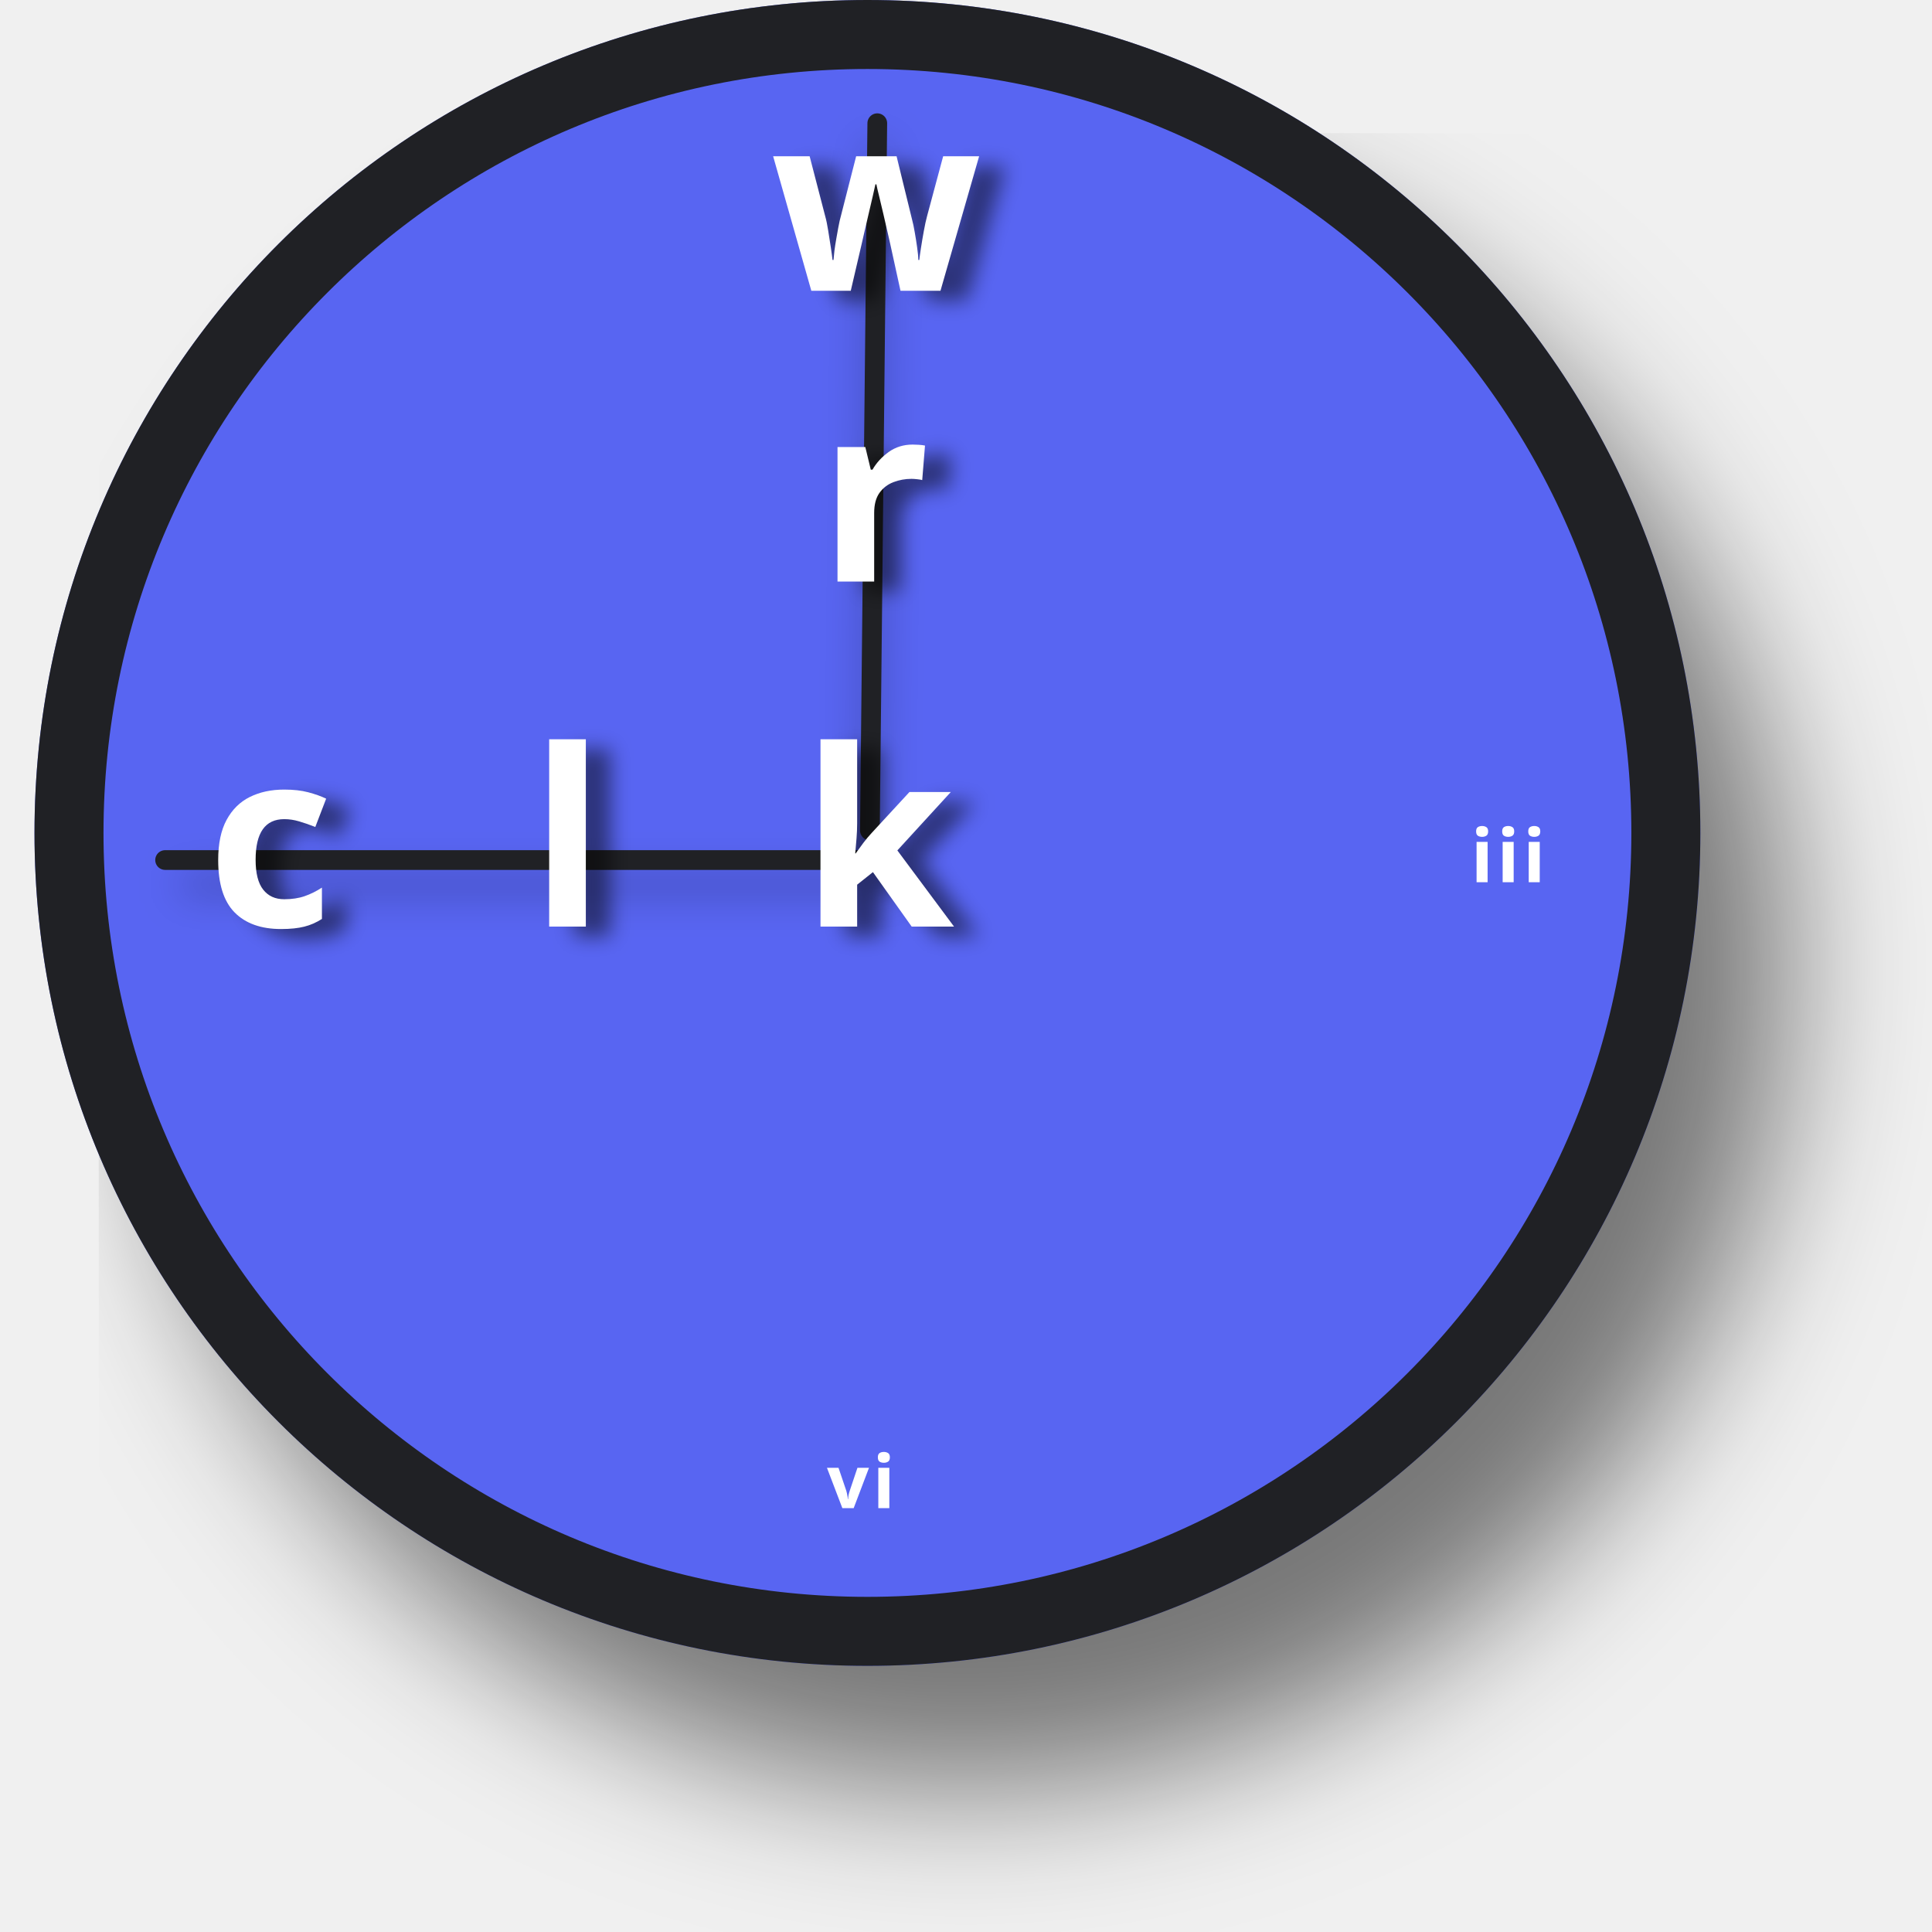
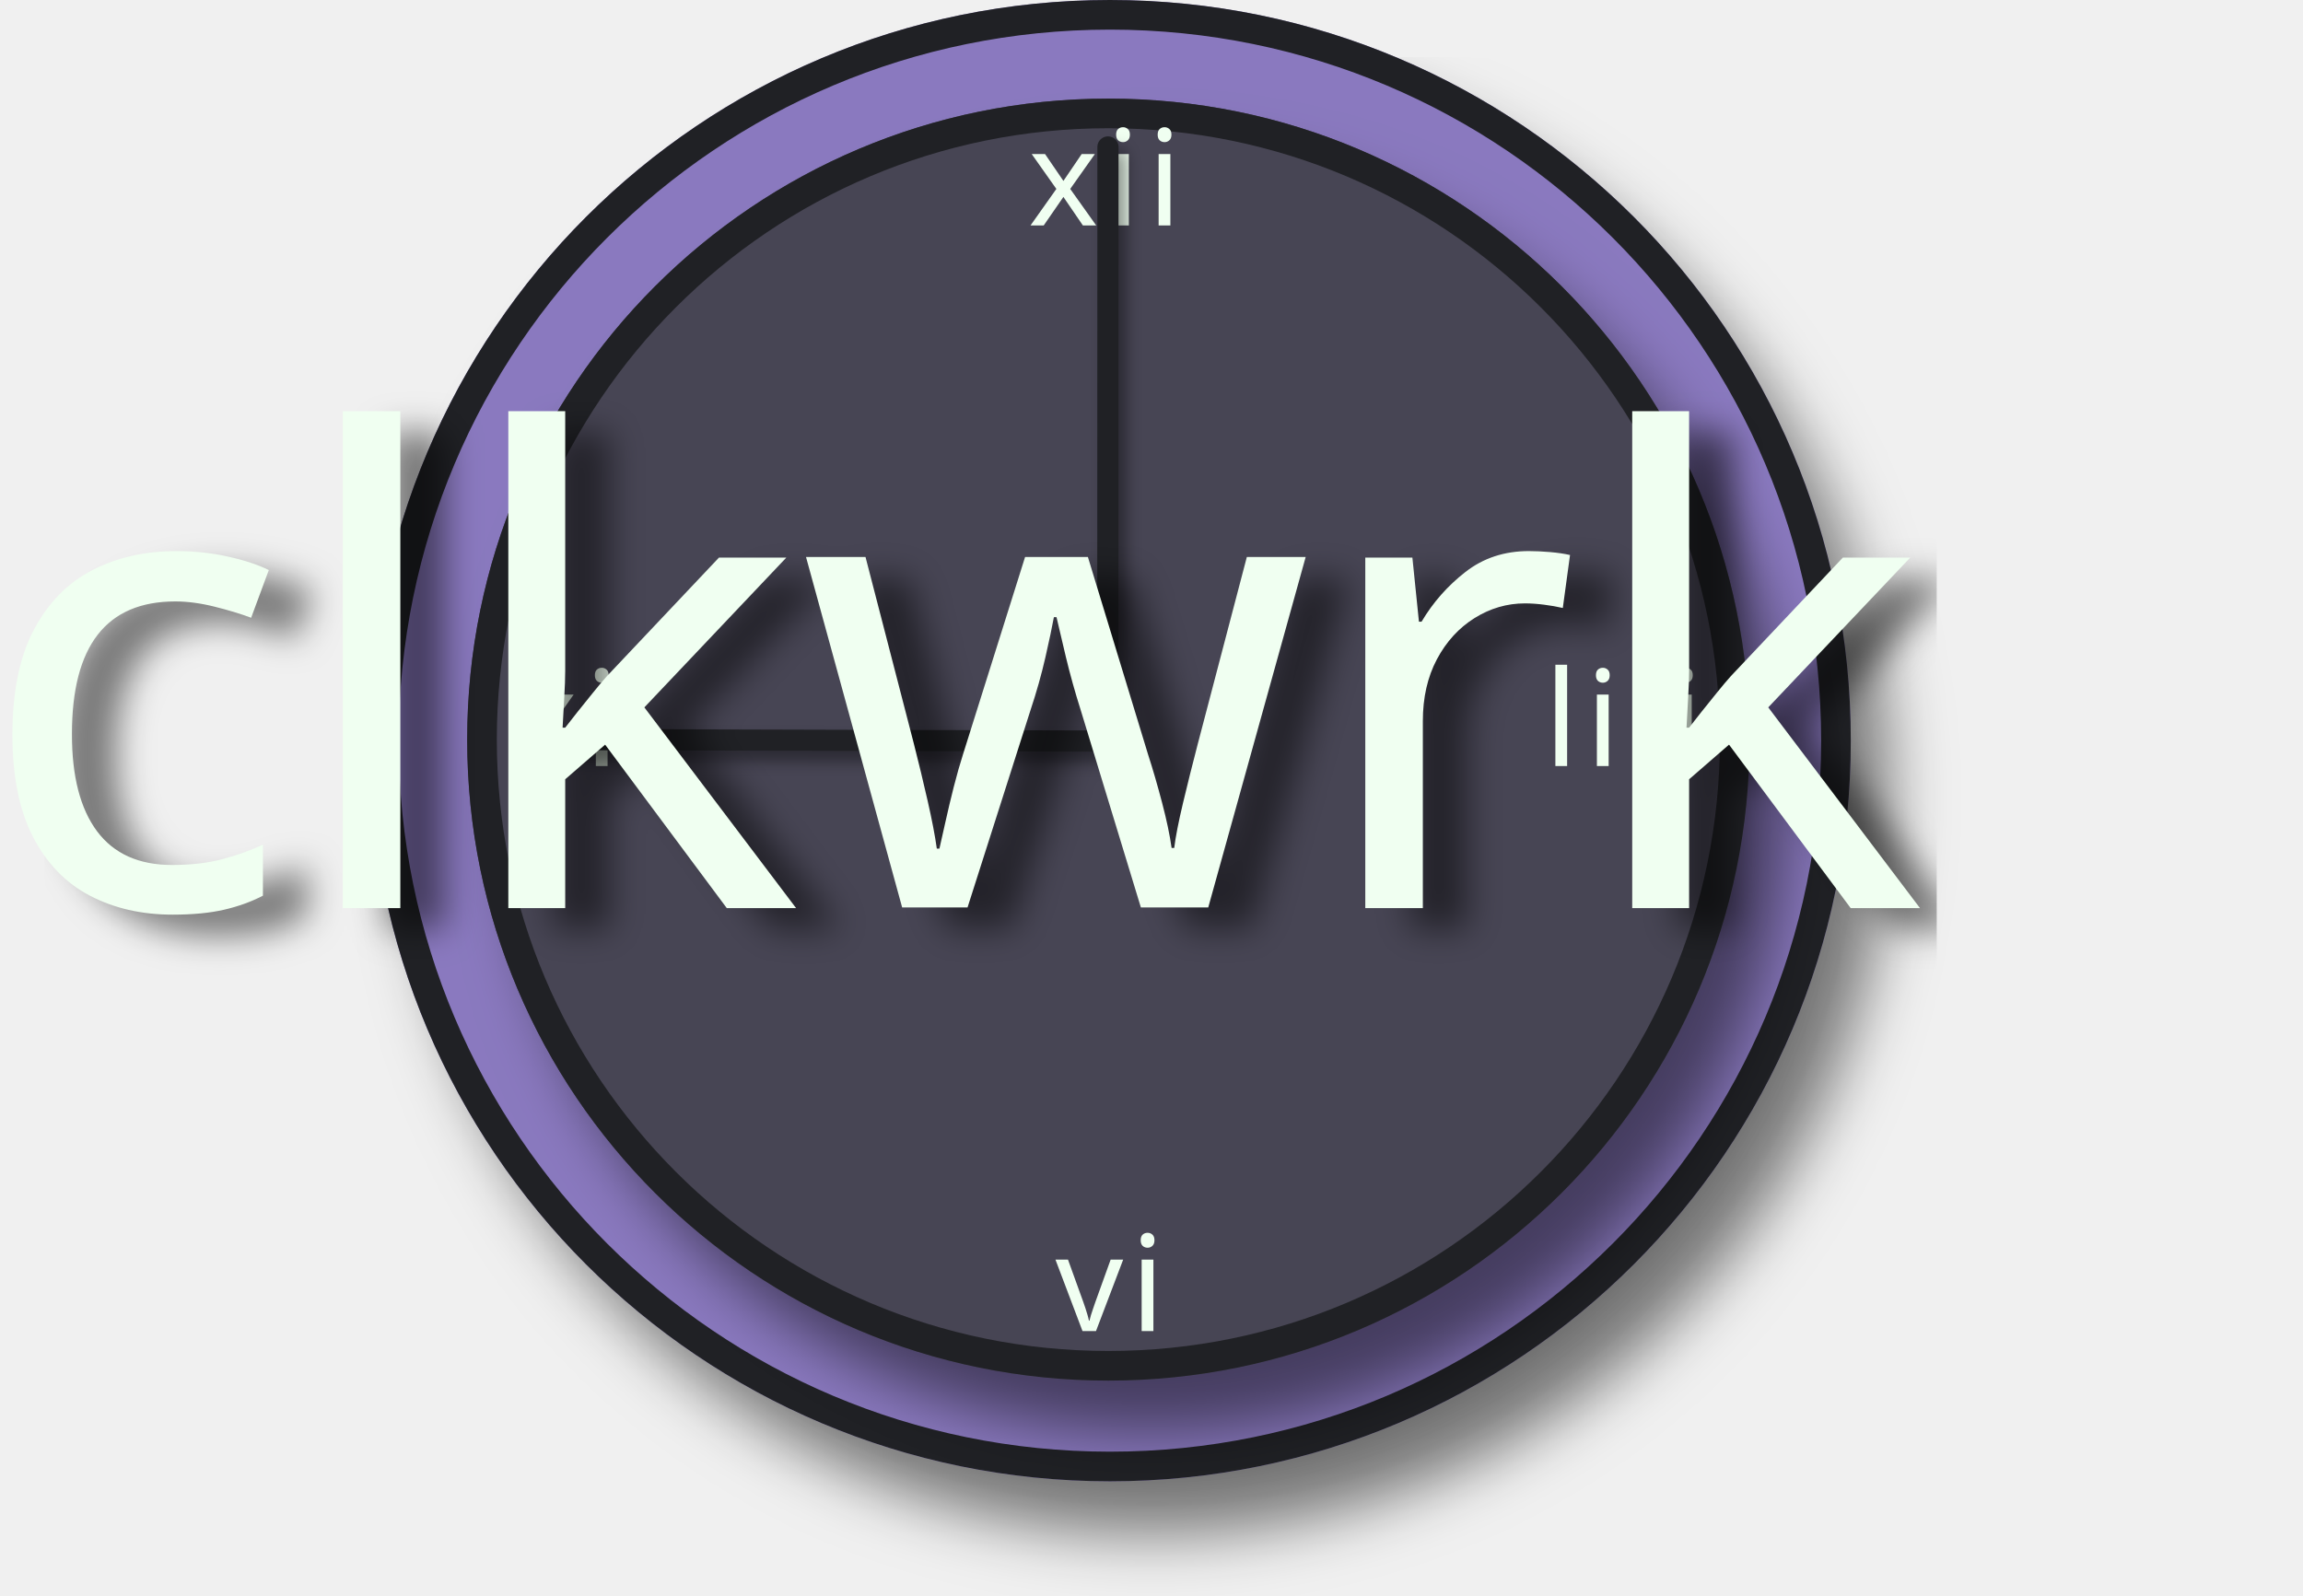
- <svg xmlns="http://www.w3.org/2000/svg" version="1.1" width="392px" height="392px" viewBox="0 0 392.0 392.0">
+ <svg xmlns="http://www.w3.org/2000/svg" version="1.1" width="1088px" height="754px" viewBox="0 0 1088.0 754.0">
  <defs>
-     <filter id="11495106113575711711251111" x="-23.469%" y="-21.684%" filterUnits="userSpaceOnUse" width="143.367%" height="143.367%">
-       <feGaussianBlur stdDeviation="14.5" in="SourceAlpha" result="10011352113102120120101117106" />
-       <feOffset dx="20" dy="27" in="10011352113102120120101117106" result="10810810211811111712110310051" />
-       <feColorMatrix values="0 0 0 0.0 0 0 0 0 0.0 0 0 0 0 0.0 0 0 0 0 0.5 0" type="matrix" in="10810810211811111712110310051" />
+     <filter id="48116991141161215251104120" x="-12.202%" y="-11.273%" filterUnits="userSpaceOnUse" width="122.546%" height="122.546%">
+       <feGaussianBlur stdDeviation="14.5" in="SourceAlpha" result="104971005295103995297107" />
+       <feOffset dx="20" dy="27" in="104971005295103995297107" result="5310211910110548119103104102" />
+       <feColorMatrix values="0 0 0 0.0 0 0 0 0 0.0 0 0 0 0 0.0 0 0 0 0 0.5 0" type="matrix" in="5310211910110548119103104102" />
    </filter>
-     <clipPath id="4911710254571101009710954">
-       <path d="M169,0 C262.336,0 338,75.664 338,169 C338,262.336 262.336,338 169,338 C75.664,338 0,262.336 0,169 C0,75.664 75.664,0 169,0 Z" />
+     <clipPath id="10911410299113115106995548">
+       <path d="M350,0 C543.3,0 700,156.7 700,350 C700,543.3 543.3,700 350,700 C156.7,700 0,543.3 0,350 C0,156.7 156.7,0 350,0 Z" />
    </clipPath>
-     <filter id="55108115117119119570104121" x="-130.769%" y="-15.48%" filterUnits="userSpaceOnUse" width="315.385%" height="126.006%">
-       <feGaussianBlur stdDeviation="4" in="SourceAlpha" result="12255120109579710248112103" />
-       <feOffset dx="" dy="5" in="12255120109579710248112103" result="1091061101109857113112109114" />
-       <feColorMatrix values="0 0 0 0.0 0 0 0 0 0.0 0 0 0 0 0.0 0 0 0 0 0.5 0" type="matrix" in="1091061101109857113112109114" />
+     <filter id="451201121001151121189557106" x="-13.943%" y="-12.882%" filterUnits="userSpaceOnUse" width="125.765%" height="125.765%">
+       <feGaussianBlur stdDeviation="14.5" in="SourceAlpha" result="9811697109450519855114" />
+       <feOffset dx="20" dy="27" in="9811697109450519855114" result="541201001141011069948115112" />
+       <feColorMatrix values="0 0 0 0.0 0 0 0 0 0.0 0 0 0 0 0.0 0 0 0 0 0.5 0" type="matrix" in="541201001141011069948115112" />
    </filter>
-     <filter id="100101113107115575211355104" x="-15.741%" y="-136.111%" filterUnits="userSpaceOnUse" width="125.926%" height="333.333%">
-       <feGaussianBlur stdDeviation="4" in="SourceAlpha" result="959910055102541051149999" />
-       <feOffset dx="4" dy="5" in="959910055102541051149999" result="95000565595119114115" />
-       <feColorMatrix values="0 0 0 0.0 0 0 0 0 0.0 0 0 0 0 0.0 0 0 0 0 0.5 0" type="matrix" in="95000565595119114115" />
+     <clipPath id="119981111061134856102115116">
+       <path d="M302.906,0 C470.197,0 605.813,135.616 605.813,302.906 C605.813,470.197 470.197,605.813 302.906,605.813 C135.616,605.813 0,470.197 0,302.906 C0,135.616 135.616,0 302.906,0 Z" />
+     </clipPath>
+     <clipPath id="11797541209711310111197110">
+       <path d="M324.889,0 L324.889,129 L0,129 L0,0 L324.889,0 Z" />
+     </clipPath>
+     <filter id="1121091229510810712252117109" x="-9.884%" y="-111.159%" filterUnits="userSpaceOnUse" width="114.315%" height="269.606%">
+       <feGaussianBlur stdDeviation="4" in="SourceAlpha" result="118451181025211011710010849" />
+       <feOffset dx="4" dy="5" in="118451181025211011710010849" result="11611349121109105985399108" />
+       <feColorMatrix values="0 0 0 0.0 0 0 0 0 0.0 0 0 0 0 0.0 0 0 0 0 0.5 0" type="matrix" in="11611349121109105985399108" />
    </filter>
-     <filter id="114451225711852107104101101" x="-6%" y="-22.388%" filterUnits="userSpaceOnUse" width="213%" height="138.806%">
-       <feGaussianBlur stdDeviation="2" in="SourceAlpha" result="12298951055451569811599" />
-       <feOffset dx="5" dy="2" in="12298951055451569811599" result="1071005311511410911910010749" />
-       <feColorMatrix values="0 0 0 0.0 0 0 0 0 0.0 0 0 0 0 0.0 0 0 0 0 0.5 0" type="matrix" in="1071005311511410911910010749" />
+     <clipPath id="5750555510151108112117119">
+       <path d="" />
+     </clipPath>
+     <filter id="118121101100505197122120113" x="-115.312%" y="-9.213%" filterUnits="userSpaceOnUse" width="274.443%" height="113.819%">
+       <feGaussianBlur stdDeviation="4" in="SourceAlpha" result="12012111556117116120102110113" />
+       <feOffset dx="4" dy="5" in="12012111556117116120102110113" result="10012011611251113551179898" />
+       <feColorMatrix values="0 0 0 0.0 0 0 0 0 0.0 0 0 0 0 0.0 0 0 0 0 0.5 0" type="matrix" in="10012011611251113551179898" />
    </filter>
-     <filter id="011611597105111541055452" x="-13.333%" y="-11.905%" filterUnits="userSpaceOnUse" width="128.889%" height="120.635%">
-       <feGaussianBlur stdDeviation="2" in="SourceAlpha" result="103511181051071011205111451" />
-       <feOffset dx="5" dy="2" in="103511181051071011205111451" result="118102951161031191181019554" />
-       <feColorMatrix values="0 0 0 0.0 0 0 0 0 0.0 0 0 0 0 0.0 0 0 0 0 0.5 0" type="matrix" in="118102951161031191181019554" />
+     <clipPath id="9910054545011757111102121">
+       <path d="M1472,0 L1472,379 L0,379 L0,0 L1472,0 Z" />
+     </clipPath>
+     <filter id="9511311612210710410810549106" x="-3.191%" y="-14.355%" filterUnits="userSpaceOnUse" width="107.048%" height="125.791%">
+       <feGaussianBlur stdDeviation="8" in="SourceAlpha" result="9797551031201204912212051" />
+       <feOffset dx="21" dy="10" in="9797551031201204912212051" result="122451009810811111111855101" />
+       <feColorMatrix values="0 0 0 0.0 0 0 0 0 0.0 0 0 0 0 0.0 0 0 0 0 0.5 0" type="matrix" in="122451009810811111111855101" />
    </filter>
  </defs>
-   <g transform="translate(7.0 0.0)">
-     <path d="M169,2 C215.116,2 256.866,20.692 287.087,50.913 C317.308,81.134 336,122.884 336,169 C336,215.116 317.308,256.866 287.087,287.087 C256.866,317.308 215.116,336 169,336 C122.884,336 81.134,317.308 50.913,287.087 C20.692,256.866 2,215.116 2,169 C2,122.884 20.692,81.134 50.913,50.913 C81.134,20.692 122.884,2 169,2 Z" stroke="none" fill="#000000" filter="url(#11495106113575711711251111)" />
-     <g clip-path="url(#4911710254571101009710954)">
-       <polygon points="0,0 338,0 338,338 0,338 0,0" stroke="none" fill="#5865F2" />
-       <path d="M169,338 C262.336,338 338,262.336 338,169 C338,75.664 262.336,0 169,0 C75.664,0 0,75.664 0,169 C0,262.336 75.664,338 169,338 Z" stroke="#202125" stroke-width="28" fill="none" stroke-miterlimit="5" />
+   <g transform="translate(174.3656 0.0)">
+     <path d="M350,2 C446.098,2 533.098,40.951 596.073,103.927 C659.049,166.902 698,253.902 698,350 C698,446.098 659.049,533.098 596.073,596.073 C533.098,659.049 446.098,698 350,698 C253.902,698 166.902,659.049 103.927,596.073 C40.951,533.098 2,446.098 2,350 C2,253.902 40.951,166.902 103.927,103.927 C166.902,40.951 253.902,2 350,2 Z" stroke="none" fill="#000000" filter="url(#48116991141161215251104120)" />
+     <g clip-path="url(#10911410299113115106995548)">
+       <polygon points="0,0 700,0 700,700 0,700 0,0" stroke="none" fill="#8A79BF" />
+       <path d="M350,700 C543.3,700 700,543.3 700,350 C700,156.7 543.3,0 350,0 C156.7,0 0,156.7 0,350 C0,543.3 156.7,700 350,700 Z" stroke="#202125" stroke-width="28" fill="none" stroke-miterlimit="5" />
    </g>
  </g>
-   <g transform="translate(167.0 291.0)">
-     <text transform="translate(0.7873786 15.0)" font-family="Krungthep" font-size="15.0" font-weight="bold" fill="#FFFFFF" text-anchor="center" letter-spacing="0.713">vi</text>
+   <g transform="translate(220.7102 46.60098)">
+     <path d="M302.906,2 C385.999,2 461.226,35.68 515.679,90.133 C570.133,144.587 603.813,219.813 603.813,302.906 C603.813,385.999 570.133,461.226 515.679,515.679 C461.226,570.133 385.999,603.813 302.906,603.813 C219.813,603.813 144.587,570.133 90.133,515.679 C35.68,461.226 2,385.999 2,302.906 C2,219.813 35.68,144.587 90.133,90.133 C144.587,35.68 219.813,2 302.906,2 Z" stroke="none" fill="#000000" filter="url(#451201121001151121189557106)" />
+     <g clip-path="url(#119981111061134856102115116)">
+       <polygon points="0,0 605.813,0 605.813,605.813 0,605.813 0,0" stroke="none" fill="#474554" />
+       <path d="M302.906,605.813 C470.197,605.813 605.813,470.197 605.813,302.906 C605.813,135.616 470.197,0 302.906,0 C135.616,0 0,135.616 0,302.906 C0,470.197 135.616,605.813 302.906,605.813 Z" stroke="#202125" stroke-width="28" fill="none" stroke-miterlimit="5" />
+     </g>
  </g>
-   <g transform="translate(176.0 25.0)">
-     <path d="M0.5,143.5 L2,0" stroke="#000000" stroke-width="2" fill="none" stroke-linecap="round" stroke-miterlimit="10" filter="url(#55108115117119119570104121)" />
-     <path d="M0.5,143.5 L2,0" stroke="#202125" stroke-width="4" fill="none" stroke-linecap="round" stroke-miterlimit="10" />
+   <g transform="translate(606 306.0)">
+     <g clip-path="url(#11797541209711310111197110)">
+       <text transform="translate(123.4457 56.0)" font-family="CrimsonPro-Light, Crimson Pro" font-size="63.0" font-weight="300" fill="#F0FFF1" text-anchor="center" letter-spacing="3.365">liii</text>
+     </g>
  </g>
-   <g transform="translate(33.0 174.0)">
-     <path d="M144.5,0.5 L0.5,0.5" stroke="#000000" stroke-width="2" fill="none" stroke-linecap="round" stroke-miterlimit="10" filter="url(#100101113107115575211355104)" />
-     <path d="M144.5,0.5 L0.5,0.5" stroke="#202125" stroke-width="4" fill="none" stroke-linecap="round" stroke-miterlimit="10" />
+   <g transform="translate(103 306.0)">
+     <g clip-path="url(#11797541209711310111197110)">
+       <text transform="translate(136.4389 56.0)" font-family="CrimsonPro-Light, Crimson Pro" font-size="63.0" font-weight="300" fill="#F0FFF1" text-anchor="center" letter-spacing="3.365">xi</text>
+     </g>
  </g>
-   <g transform="translate(41.5 143.0)">
-     <g filter="url(#114451225711852107104101101)">
-       <text transform="translate(0.5200889 45.0)" font-family="OriyaMN-Bold, Oriya MN" font-size="50.0" font-weight="bold" fill="#FFFFFF" text-anchor="center" letter-spacing="39.801">clk</text>
+   <g transform="translate(253.4317 348.9769)">
+     <g filter="url(#1121091229510810712252117109)">
+       <polygon points="" stroke="none" fill="#000000" />
+       <path d="M269.397,1.237 L0,0.473" stroke="#000000" stroke-width="8" fill="none" stroke-linecap="round" stroke-miterlimit="10" />
    </g>
-     <text transform="translate(0.5200889 45.0)" font-family="OriyaMN-Bold, Oriya MN" font-size="50.0" font-weight="bold" fill="#FFFFFF" text-anchor="center" letter-spacing="39.801">clk</text>
+     <g clip-path="url(#5750555510151108112117119)">
+       <polygon points="0,0.473 269.397,0.473 269.397,1.237 0,1.237 0,0.473" stroke="none" fill="#FFFFFF" />
+     </g>
+     <path d="M269.397,1.237 L0,0.473" stroke="#202125" stroke-width="10" fill="none" stroke-linecap="round" stroke-miterlimit="10" />
  </g>
-   <g transform="translate(141.0 14.0)">
-     <g filter="url(#011611597105111541055452)">
-       <text transform="translate(0.3692639 45.0)">
-         <tspan x="15.369px" y="0px" font-family="OriyaMN-Bold, Oriya MN" font-size="50.0" font-weight="bold" fill="#FFFFFF" text-anchor="center" letter-spacing="9.709">w</tspan>
-         <tspan x="25.025px" y="59px" font-family="OriyaMN-Bold, Oriya MN" font-size="50.0" font-weight="bold" fill="#FFFFFF" text-anchor="center" letter-spacing="9.709">r</tspan>
-       </text>
+   <g transform="translate(359 50.54545)">
+     <g clip-path="url(#11797541209711310111197110)">
+       <text transform="translate(126.6969 56.0)" font-family="CrimsonPro-Light, Crimson Pro" font-size="63.0" font-weight="300" fill="#F0FFF1" text-anchor="center" letter-spacing="3.365">xii</text>
    </g>
-     <text transform="translate(0 45.0)">
-       <tspan x="15.369px" y="0px" font-family="OriyaMN-Bold, Oriya MN" font-size="50.0" font-weight="bold" fill="#FFFFFF" text-anchor="center" letter-spacing="9.709">w</tspan>
-       <tspan x="25.025px" y="59px" font-family="OriyaMN-Bold, Oriya MN" font-size="50.0" font-weight="bold" fill="#FFFFFF" text-anchor="center" letter-spacing="9.709">r</tspan>
-     </text>
  </g>
-   <g transform="translate(298.0 164.0)">
-     <text transform="translate(0.4252086 15.0)" font-family="Krungthep" font-size="15.0" font-weight="bold" fill="#FFFFFF" text-anchor="center" letter-spacing="0.713">iii</text>
+   <g transform="translate(522.1183 69.45025)">
+     <g filter="url(#118121101100505197122120113)">
+       <polygon points="" stroke="none" fill="#000000" />
+       <path d="M1.237,279.923 L1.313,0" stroke="#000000" stroke-width="8" fill="none" stroke-linecap="round" stroke-miterlimit="10" />
+     </g>
+     <g clip-path="url(#5750555510151108112117119)">
+       <polygon points="1.237,0 1.313,0 1.313,279.923 1.237,279.923 1.237,0" stroke="none" fill="#FFFFFF" />
+     </g>
+     <path d="M1.237,279.923 L1.313,0" stroke="#202125" stroke-width="10" fill="none" stroke-linecap="round" stroke-miterlimit="10" />
+   </g>
+   <g transform="translate(-215.0 148.1344)">
+     <g clip-path="url(#9910054545011757111102121)">
+       <g filter="url(#9511311612210710410810549106)">
+         <text transform="translate(203.8645 281.0)" font-family="Limelight-Regular, Limelight" font-size="309.0" font-weight="normal" fill="#F0FFF1" text-anchor="center" letter-spacing="-1.514">clkwrk</text>
+       </g>
+       <text transform="translate(203.8645 281.0)" font-family="Limelight-Regular, Limelight" font-size="309.0" font-weight="normal" fill="#F0FFF1" text-anchor="center" letter-spacing="-1.514">clkwrk</text>
+     </g>
+   </g>
+   <g transform="translate(362 573.0)">
+     <g clip-path="url(#11797541209711310111197110)">
+       <text transform="translate(136.6235 56.0)" font-family="CrimsonPro-Light, Crimson Pro" font-size="63.0" font-weight="300" fill="#F0FFF1" text-anchor="center" letter-spacing="3.365">vi</text>
+     </g>
  </g>
</svg>
